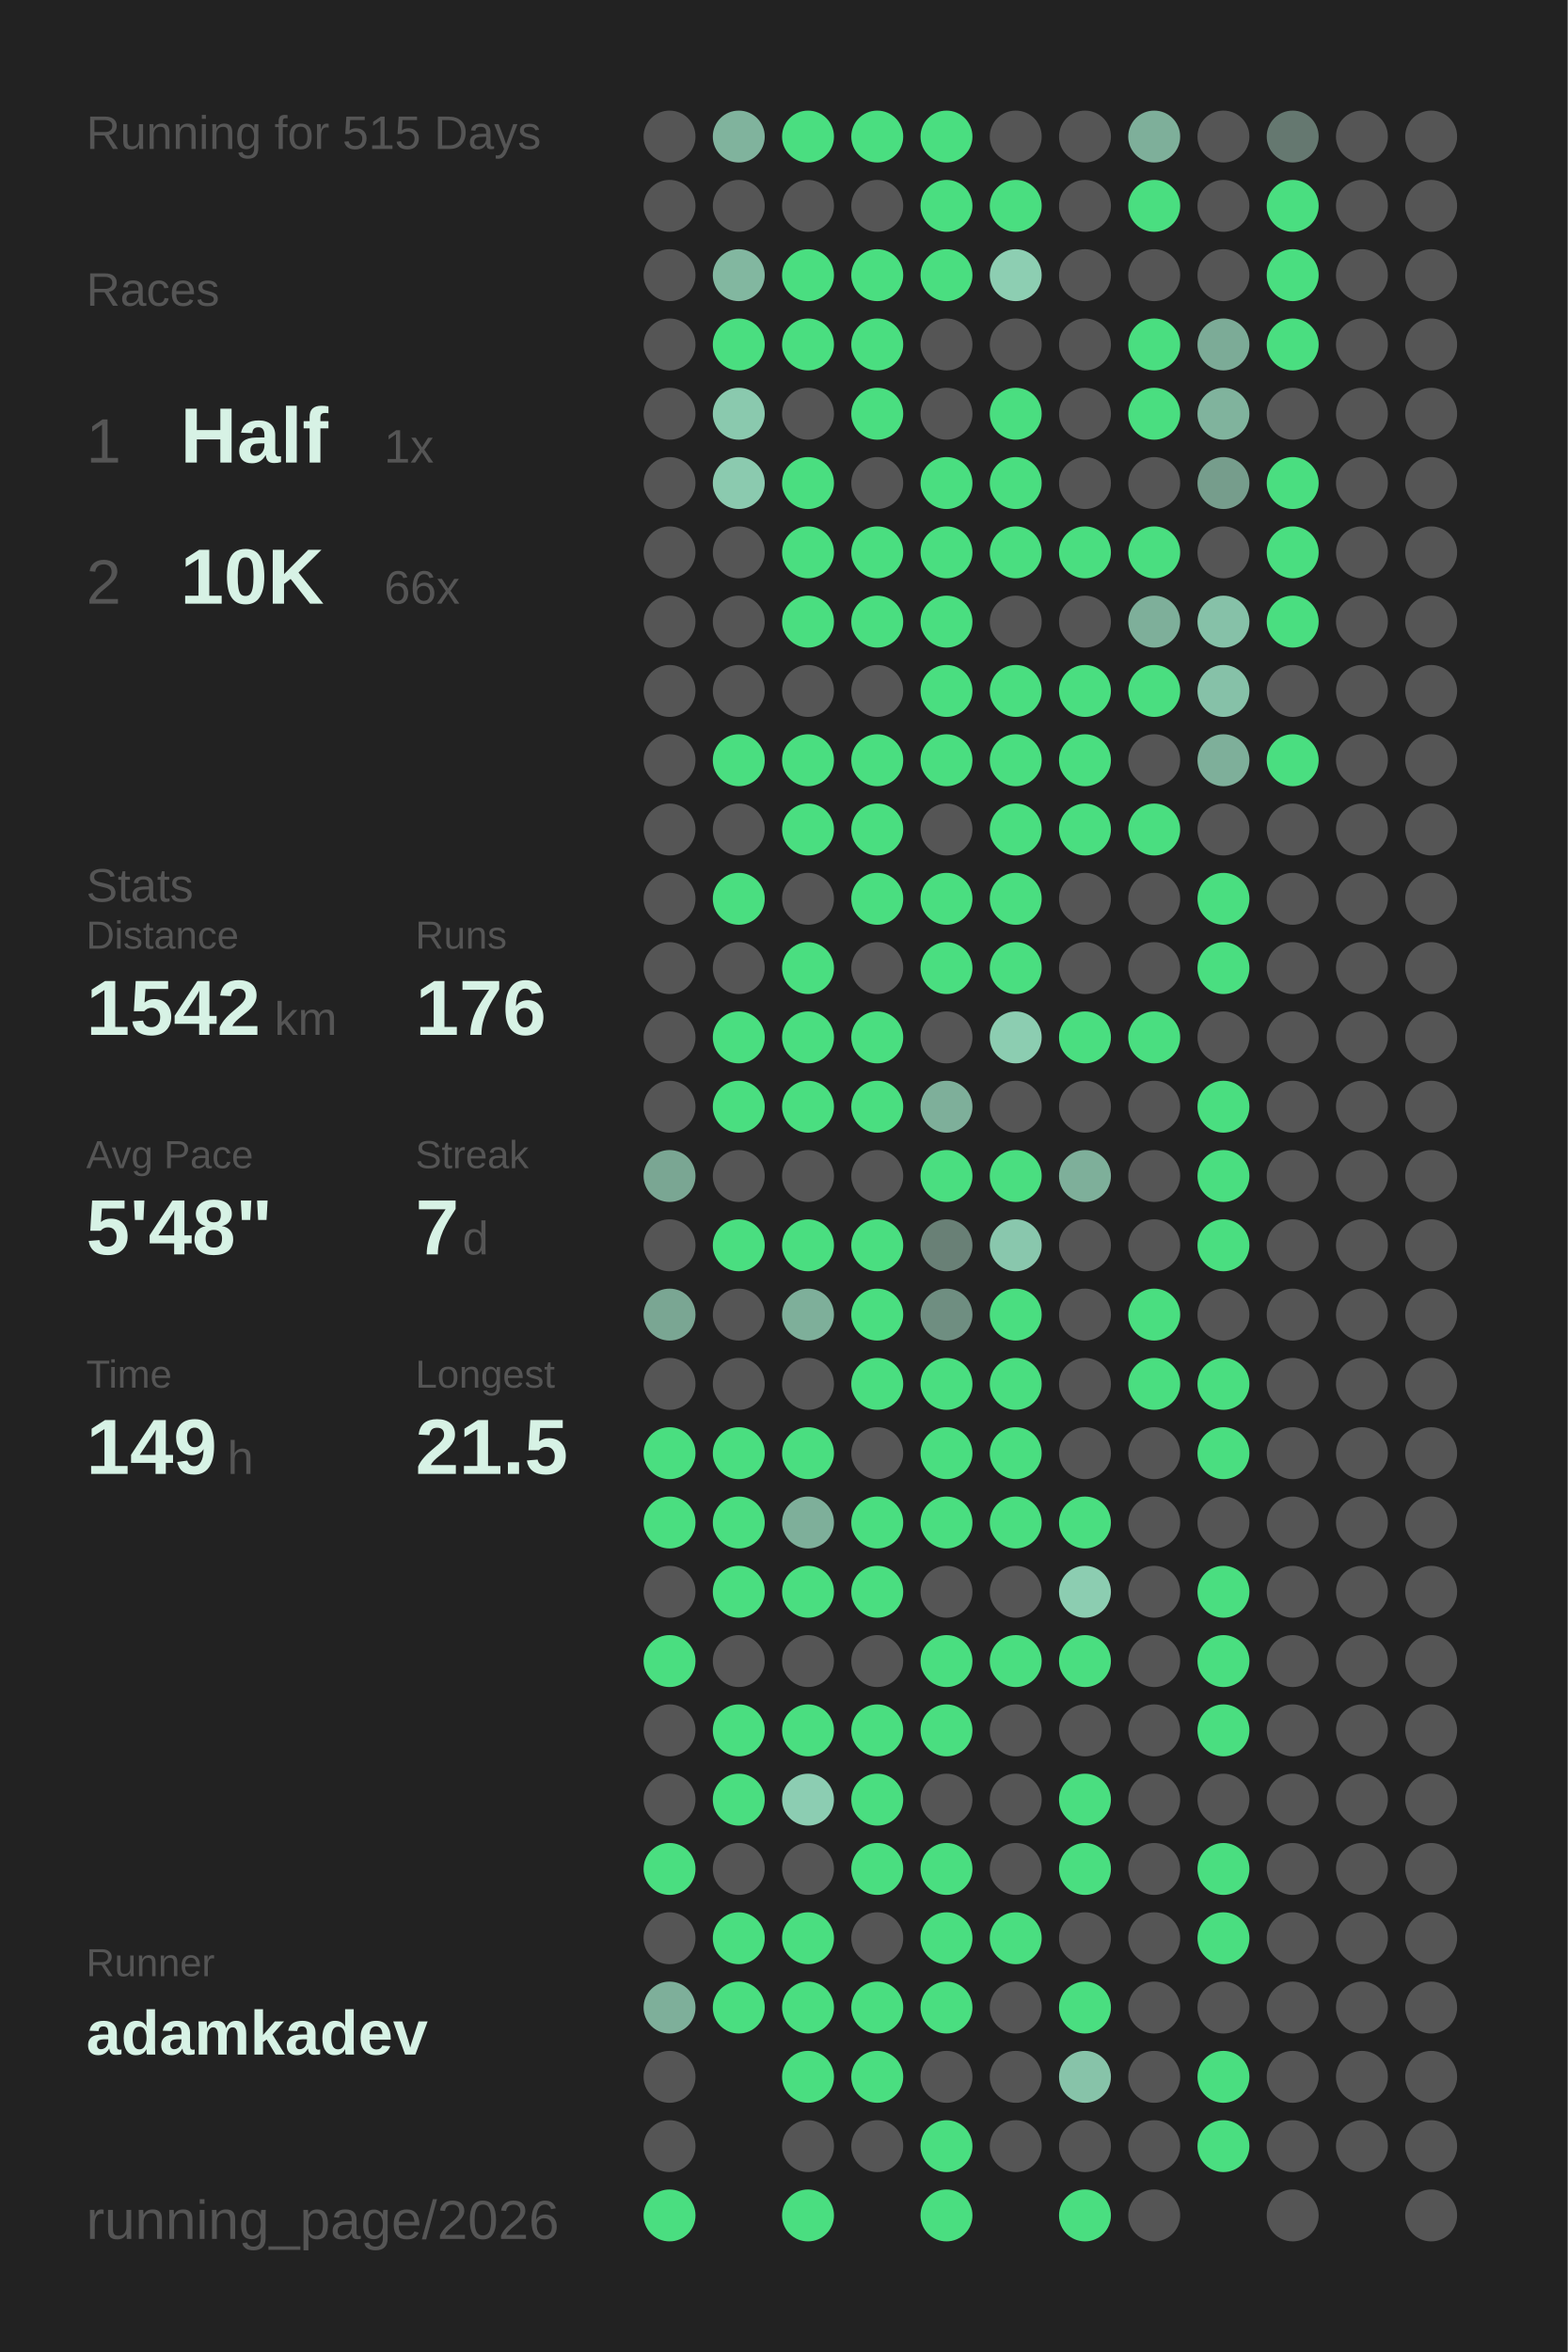
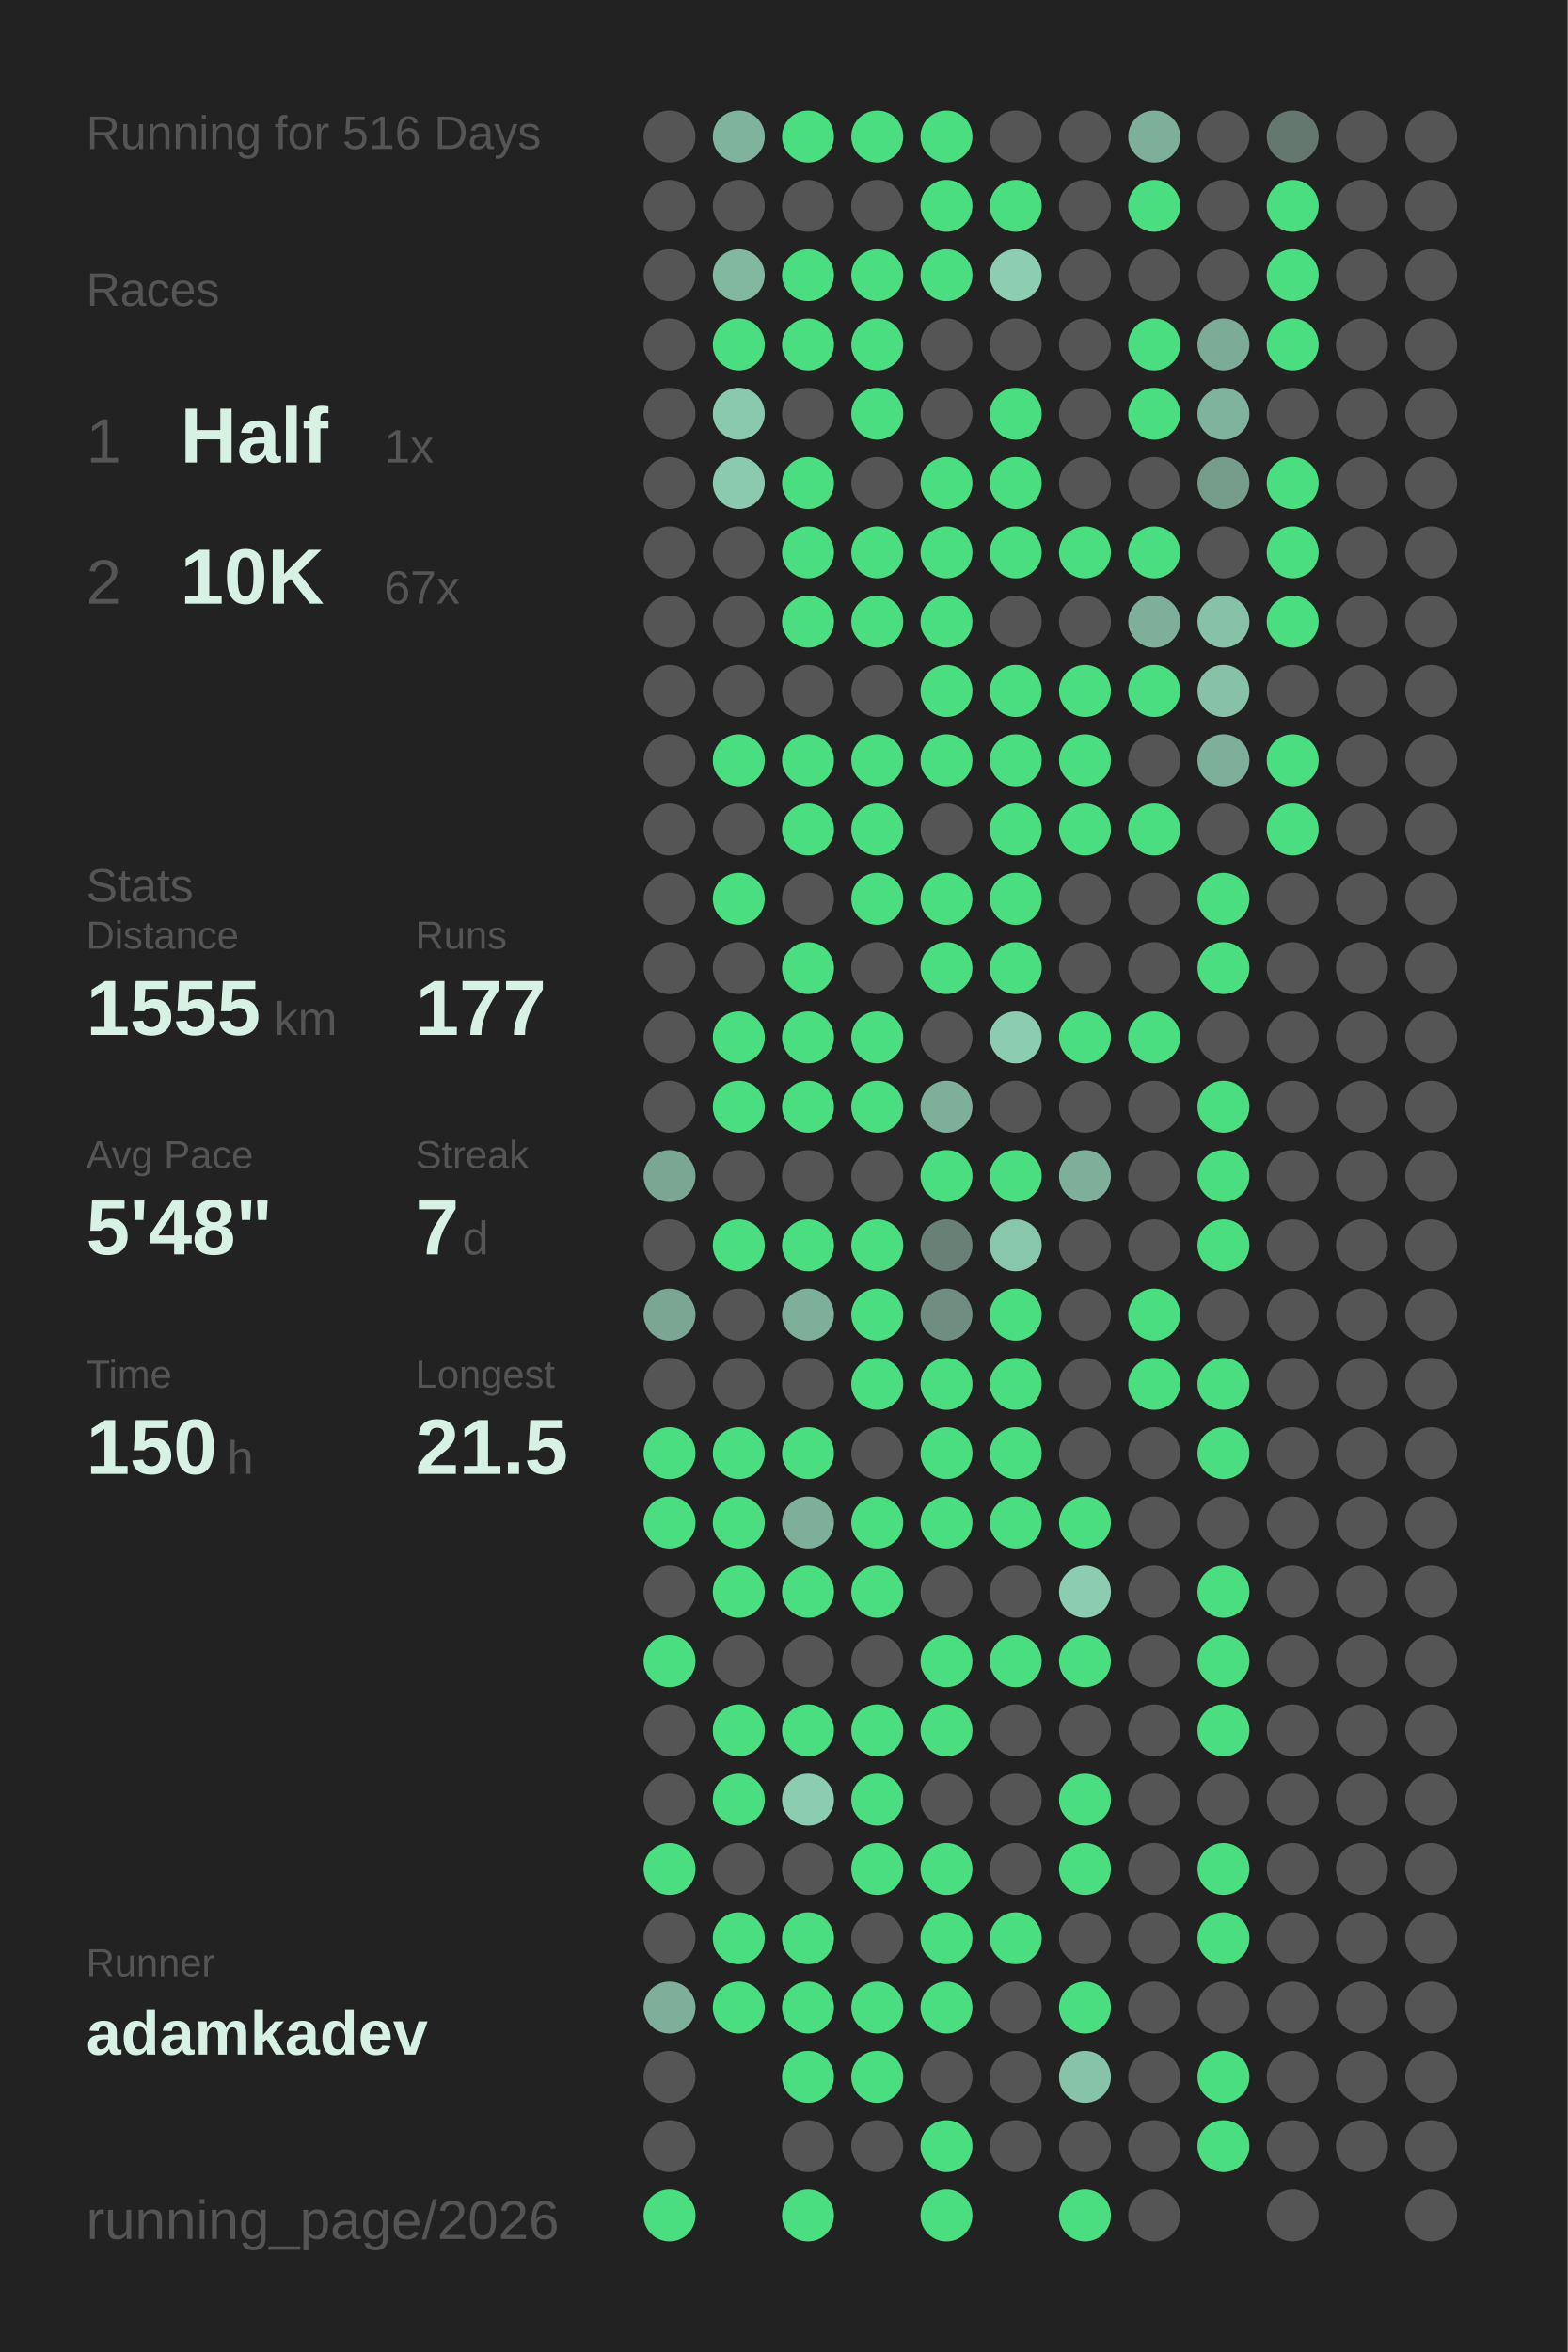
<svg xmlns="http://www.w3.org/2000/svg" baseProfile="full" height="300mm" version="1.1" viewBox="0,0,200,300" width="200mm">
  <defs />
  <rect fill="#222222" height="300" width="200" x="0" y="0" />
-   <text fill="#555555" style="font-size:6px; font-family:Arial;" x="11" y="19">Running for 515 Days</text>
+   <text fill="#555555" style="font-size:6px; font-family:Arial;" x="11" y="19">Running for 516 Days</text>
  <text fill="#555555" style="font-size:6px; font-family:Arial;" x="11" y="39">Races</text>
  <text fill="#555555" style="font-size:8px; font-family:Arial;" x="11" y="59">1</text>
  <text fill="#D7F2E5" style="font-size:10px; font-family:Arial; font-weight:bold;" x="23" y="59">Half</text>
  <text fill="#555555" style="font-size:6px; font-family:Arial;" x="49" y="59">1x</text>
  <text fill="#555555" style="font-size:8px; font-family:Arial;" x="11" y="77">2</text>
  <text fill="#D7F2E5" style="font-size:10px; font-family:Arial; font-weight:bold;" x="23" y="77">10K</text>
-   <text fill="#555555" style="font-size:6px; font-family:Arial;" x="49" y="77">66x</text>
+   <text fill="#555555" style="font-size:6px; font-family:Arial;" x="49" y="77">67x</text>
  <text fill="#555555" style="font-size:6px; font-family:Arial;" x="11" y="115">Stats</text>
  <text fill="#555555" style="font-size:5px; font-family:Arial;" x="11" y="121">Distance</text>
-   <text fill="#D7F2E5" style="font-size:10px; font-family:Arial; font-weight:bold;" x="11" y="132">1542</text>
+   <text fill="#D7F2E5" style="font-size:10px; font-family:Arial; font-weight:bold;" x="11" y="132">1555</text>
  <text fill="#555555" style="font-size:6px; font-family:Arial;" x="35" y="132">km</text>
  <text fill="#555555" style="font-size:5px; font-family:Arial;" x="53" y="121">Runs</text>
-   <text fill="#D7F2E5" style="font-size:10px; font-family:Arial; font-weight:bold;" x="53" y="132">176</text>
+   <text fill="#D7F2E5" style="font-size:10px; font-family:Arial; font-weight:bold;" x="53" y="132">177</text>
  <text fill="#555555" style="font-size:5px; font-family:Arial;" x="11" y="149">Avg Pace</text>
  <text fill="#D7F2E5" style="font-size:10px; font-family:Arial; font-weight:bold;" x="11" y="160">5'48"</text>
  <text fill="#555555" style="font-size:5px; font-family:Arial;" x="53" y="149">Streak</text>
  <text fill="#D7F2E5" style="font-size:10px; font-family:Arial; font-weight:bold;" x="53" y="160">7</text>
  <text fill="#555555" style="font-size:6px; font-family:Arial;" x="59" y="160">d</text>
  <text fill="#555555" style="font-size:5px; font-family:Arial;" x="11" y="177">Time</text>
-   <text fill="#D7F2E5" style="font-size:10px; font-family:Arial; font-weight:bold;" x="11" y="188">149</text>
+   <text fill="#D7F2E5" style="font-size:10px; font-family:Arial; font-weight:bold;" x="11" y="188">150</text>
  <text fill="#555555" style="font-size:6px; font-family:Arial;" x="29" y="188">h</text>
  <text fill="#555555" style="font-size:5px; font-family:Arial;" x="53" y="177">Longest</text>
  <text fill="#D7F2E5" style="font-size:10px; font-family:Arial; font-weight:bold;" x="53" y="188">21.5</text>
  <text fill="#555555" style="font-size:5px; font-family:Arial;" x="11" y="252.065">Runner</text>
  <text fill="#D7F2E5" style="font-size:8px; font-family:Arial; font-weight:bold;" x="11" y="262.065">adamkadev</text>
  <text fill="#555555" style="font-size:7px; font-family:Arial;" x="11" y="285.581">running_page/2026</text>
  <circle cx="85.417" cy="17.419" fill="#555555" r="3.312" />
  <circle cx="85.417" cy="26.258" fill="#555555" r="3.312" />
  <circle cx="85.417" cy="35.097" fill="#555555" r="3.312" />
  <circle cx="85.417" cy="43.935" fill="#555555" r="3.312" />
  <circle cx="85.417" cy="52.774" fill="#555555" r="3.312" />
  <circle cx="85.417" cy="61.613" fill="#555555" r="3.312" />
  <circle cx="85.417" cy="70.452" fill="#555555" r="3.312" />
  <circle cx="85.417" cy="79.29" fill="#555555" r="3.312" />
  <circle cx="85.417" cy="88.129" fill="#555555" r="3.312" />
  <circle cx="85.417" cy="96.968" fill="#555555" r="3.312" />
  <circle cx="85.417" cy="105.806" fill="#555555" r="3.312" />
  <circle cx="85.417" cy="114.645" fill="#555555" r="3.312" />
  <circle cx="85.417" cy="123.484" fill="#555555" r="3.312" />
  <circle cx="85.417" cy="132.323" fill="#555555" r="3.312" />
  <circle cx="85.417" cy="141.161" fill="#555555" r="3.312" />
  <circle cx="85.417" cy="150" fill="#7aa693" r="3.312" />
  <circle cx="85.417" cy="158.839" fill="#555555" r="3.312" />
  <circle cx="85.417" cy="167.677" fill="#7aa693" r="3.312" />
  <circle cx="85.417" cy="176.516" fill="#555555" r="3.312" />
  <circle cx="85.417" cy="185.355" fill="#4ADE80" r="3.312" />
  <circle cx="85.417" cy="194.194" fill="#4ADE80" r="3.312" />
  <circle cx="85.417" cy="203.032" fill="#555555" r="3.312" />
  <circle cx="85.417" cy="211.871" fill="#4ADE80" r="3.312" />
  <circle cx="85.417" cy="220.71" fill="#555555" r="3.312" />
  <circle cx="85.417" cy="229.548" fill="#555555" r="3.312" />
  <circle cx="85.417" cy="238.387" fill="#4ADE80" r="3.312" />
  <circle cx="85.417" cy="247.226" fill="#555555" r="3.312" />
  <circle cx="85.417" cy="256.065" fill="#7eaf9a" r="3.312" />
  <circle cx="85.417" cy="264.903" fill="#555555" r="3.312" />
  <circle cx="85.417" cy="273.742" fill="#555555" r="3.312" />
  <circle cx="85.417" cy="282.581" fill="#4ADE80" r="3.312" />
  <circle cx="94.25" cy="17.419" fill="#80b39d" r="3.312" />
  <circle cx="94.25" cy="26.258" fill="#555555" r="3.312" />
  <circle cx="94.25" cy="35.097" fill="#82b7a0" r="3.312" />
  <circle cx="94.25" cy="43.935" fill="#4ADE80" r="3.312" />
  <circle cx="94.25" cy="52.774" fill="#8ac9ae" r="3.312" />
  <circle cx="94.25" cy="61.613" fill="#8bcaaf" r="3.312" />
  <circle cx="94.25" cy="70.452" fill="#555555" r="3.312" />
  <circle cx="94.25" cy="79.29" fill="#555555" r="3.312" />
  <circle cx="94.25" cy="88.129" fill="#555555" r="3.312" />
  <circle cx="94.25" cy="96.968" fill="#4ADE80" r="3.312" />
  <circle cx="94.25" cy="105.806" fill="#555555" r="3.312" />
  <circle cx="94.25" cy="114.645" fill="#4ADE80" r="3.312" />
  <circle cx="94.25" cy="123.484" fill="#555555" r="3.312" />
  <circle cx="94.25" cy="132.323" fill="#4ADE80" r="3.312" />
  <circle cx="94.25" cy="141.161" fill="#4ADE80" r="3.312" />
  <circle cx="94.25" cy="150" fill="#555555" r="3.312" />
  <circle cx="94.25" cy="158.839" fill="#4ADE80" r="3.312" />
  <circle cx="94.25" cy="167.677" fill="#555555" r="3.312" />
  <circle cx="94.25" cy="176.516" fill="#555555" r="3.312" />
  <circle cx="94.25" cy="185.355" fill="#4ADE80" r="3.312" />
  <circle cx="94.25" cy="194.194" fill="#4ADE80" r="3.312" />
  <circle cx="94.25" cy="203.032" fill="#4ADE80" r="3.312" />
  <circle cx="94.25" cy="211.871" fill="#555555" r="3.312" />
  <circle cx="94.25" cy="220.71" fill="#4ADE80" r="3.312" />
  <circle cx="94.25" cy="229.548" fill="#4ADE80" r="3.312" />
  <circle cx="94.25" cy="238.387" fill="#555555" r="3.312" />
  <circle cx="94.25" cy="247.226" fill="#4ADE80" r="3.312" />
  <circle cx="94.25" cy="256.065" fill="#4ADE80" r="3.312" />
  <circle cx="103.083" cy="17.419" fill="#4ADE80" r="3.312" />
  <circle cx="103.083" cy="26.258" fill="#555555" r="3.312" />
  <circle cx="103.083" cy="35.097" fill="#4ADE80" r="3.312" />
  <circle cx="103.083" cy="43.935" fill="#4ADE80" r="3.312" />
  <circle cx="103.083" cy="52.774" fill="#555555" r="3.312" />
  <circle cx="103.083" cy="61.613" fill="#4ADE80" r="3.312" />
  <circle cx="103.083" cy="70.452" fill="#4ADE80" r="3.312" />
  <circle cx="103.083" cy="79.29" fill="#4ADE80" r="3.312" />
  <circle cx="103.083" cy="88.129" fill="#555555" r="3.312" />
  <circle cx="103.083" cy="96.968" fill="#4ADE80" r="3.312" />
  <circle cx="103.083" cy="105.806" fill="#4ADE80" r="3.312" />
  <circle cx="103.083" cy="114.645" fill="#555555" r="3.312" />
  <circle cx="103.083" cy="123.484" fill="#4ADE80" r="3.312" />
  <circle cx="103.083" cy="132.323" fill="#4ADE80" r="3.312" />
  <circle cx="103.083" cy="141.161" fill="#4ADE80" r="3.312" />
  <circle cx="103.083" cy="150" fill="#555555" r="3.312" />
  <circle cx="103.083" cy="158.839" fill="#4ADE80" r="3.312" />
  <circle cx="103.083" cy="167.677" fill="#7eaf9a" r="3.312" />
  <circle cx="103.083" cy="176.516" fill="#555555" r="3.312" />
  <circle cx="103.083" cy="185.355" fill="#4ADE80" r="3.312" />
  <circle cx="103.083" cy="194.194" fill="#7eaf9a" r="3.312" />
  <circle cx="103.083" cy="203.032" fill="#4ADE80" r="3.312" />
  <circle cx="103.083" cy="211.871" fill="#555555" r="3.312" />
  <circle cx="103.083" cy="220.71" fill="#4ADE80" r="3.312" />
  <circle cx="103.083" cy="229.548" fill="#8ccdb2" r="3.312" />
  <circle cx="103.083" cy="238.387" fill="#555555" r="3.312" />
  <circle cx="103.083" cy="247.226" fill="#4ADE80" r="3.312" />
  <circle cx="103.083" cy="256.065" fill="#4ADE80" r="3.312" />
  <circle cx="103.083" cy="264.903" fill="#4ADE80" r="3.312" />
  <circle cx="103.083" cy="273.742" fill="#555555" r="3.312" />
  <circle cx="103.083" cy="282.581" fill="#4ADE80" r="3.312" />
  <circle cx="111.917" cy="17.419" fill="#4ADE80" r="3.312" />
  <circle cx="111.917" cy="26.258" fill="#555555" r="3.312" />
  <circle cx="111.917" cy="35.097" fill="#4ADE80" r="3.312" />
  <circle cx="111.917" cy="43.935" fill="#4ADE80" r="3.312" />
  <circle cx="111.917" cy="52.774" fill="#4ADE80" r="3.312" />
  <circle cx="111.917" cy="61.613" fill="#555555" r="3.312" />
  <circle cx="111.917" cy="70.452" fill="#4ADE80" r="3.312" />
  <circle cx="111.917" cy="79.29" fill="#4ADE80" r="3.312" />
  <circle cx="111.917" cy="88.129" fill="#555555" r="3.312" />
  <circle cx="111.917" cy="96.968" fill="#4ADE80" r="3.312" />
  <circle cx="111.917" cy="105.806" fill="#4ADE80" r="3.312" />
  <circle cx="111.917" cy="114.645" fill="#4ADE80" r="3.312" />
  <circle cx="111.917" cy="123.484" fill="#555555" r="3.312" />
  <circle cx="111.917" cy="132.323" fill="#4ADE80" r="3.312" />
  <circle cx="111.917" cy="141.161" fill="#4ADE80" r="3.312" />
  <circle cx="111.917" cy="150" fill="#555555" r="3.312" />
  <circle cx="111.917" cy="158.839" fill="#4ADE80" r="3.312" />
  <circle cx="111.917" cy="167.677" fill="#4ADE80" r="3.312" />
  <circle cx="111.917" cy="176.516" fill="#4ADE80" r="3.312" />
  <circle cx="111.917" cy="185.355" fill="#555555" r="3.312" />
  <circle cx="111.917" cy="194.194" fill="#4ADE80" r="3.312" />
  <circle cx="111.917" cy="203.032" fill="#4ADE80" r="3.312" />
  <circle cx="111.917" cy="211.871" fill="#555555" r="3.312" />
  <circle cx="111.917" cy="220.71" fill="#4ADE80" r="3.312" />
  <circle cx="111.917" cy="229.548" fill="#4ADE80" r="3.312" />
  <circle cx="111.917" cy="238.387" fill="#4ADE80" r="3.312" />
  <circle cx="111.917" cy="247.226" fill="#555555" r="3.312" />
  <circle cx="111.917" cy="256.065" fill="#4ADE80" r="3.312" />
  <circle cx="111.917" cy="264.903" fill="#4ADE80" r="3.312" />
  <circle cx="111.917" cy="273.742" fill="#555555" r="3.312" />
  <circle cx="120.75" cy="17.419" fill="#4ADE80" r="3.312" />
  <circle cx="120.75" cy="26.258" fill="#4ADE80" r="3.312" />
  <circle cx="120.75" cy="35.097" fill="#4ADE80" r="3.312" />
  <circle cx="120.75" cy="43.935" fill="#555555" r="3.312" />
  <circle cx="120.75" cy="52.774" fill="#555555" r="3.312" />
  <circle cx="120.75" cy="61.613" fill="#4ADE80" r="3.312" />
  <circle cx="120.75" cy="70.452" fill="#4ADE80" r="3.312" />
  <circle cx="120.75" cy="79.29" fill="#4ADE80" r="3.312" />
  <circle cx="120.75" cy="88.129" fill="#4ADE80" r="3.312" />
  <circle cx="120.75" cy="96.968" fill="#4ADE80" r="3.312" />
  <circle cx="120.75" cy="105.806" fill="#555555" r="3.312" />
  <circle cx="120.75" cy="114.645" fill="#4ADE80" r="3.312" />
  <circle cx="120.75" cy="123.484" fill="#4ADE80" r="3.312" />
  <circle cx="120.75" cy="132.323" fill="#555555" r="3.312" />
  <circle cx="120.75" cy="141.161" fill="#7eaf9a" r="3.312" />
  <circle cx="120.75" cy="150" fill="#4ADE80" r="3.312" />
  <circle cx="120.75" cy="158.839" fill="#698076" r="3.312" />
  <circle cx="120.75" cy="167.677" fill="#6f8e81" r="3.312" />
  <circle cx="120.75" cy="176.516" fill="#4ADE80" r="3.312" />
  <circle cx="120.75" cy="185.355" fill="#4ADE80" r="3.312" />
  <circle cx="120.75" cy="194.194" fill="#4ADE80" r="3.312" />
  <circle cx="120.75" cy="203.032" fill="#555555" r="3.312" />
  <circle cx="120.75" cy="211.871" fill="#4ADE80" r="3.312" />
  <circle cx="120.75" cy="220.71" fill="#4ADE80" r="3.312" />
  <circle cx="120.75" cy="229.548" fill="#555555" r="3.312" />
  <circle cx="120.75" cy="238.387" fill="#4ADE80" r="3.312" />
  <circle cx="120.75" cy="247.226" fill="#4ADE80" r="3.312" />
  <circle cx="120.75" cy="256.065" fill="#4ADE80" r="3.312" />
  <circle cx="120.75" cy="264.903" fill="#555555" r="3.312" />
  <circle cx="120.75" cy="273.742" fill="#4ADE80" r="3.312" />
  <circle cx="120.75" cy="282.581" fill="#4ADE80" r="3.312" />
  <circle cx="129.583" cy="17.419" fill="#555555" r="3.312" />
  <circle cx="129.583" cy="26.258" fill="#4ADE80" r="3.312" />
  <circle cx="129.583" cy="35.097" fill="#8dceb2" r="3.312" />
  <circle cx="129.583" cy="43.935" fill="#555555" r="3.312" />
  <circle cx="129.583" cy="52.774" fill="#4ADE80" r="3.312" />
  <circle cx="129.583" cy="61.613" fill="#4ADE80" r="3.312" />
  <circle cx="129.583" cy="70.452" fill="#4ADE80" r="3.312" />
  <circle cx="129.583" cy="79.29" fill="#555555" r="3.312" />
  <circle cx="129.583" cy="88.129" fill="#4ADE80" r="3.312" />
  <circle cx="129.583" cy="96.968" fill="#4ADE80" r="3.312" />
  <circle cx="129.583" cy="105.806" fill="#4ADE80" r="3.312" />
  <circle cx="129.583" cy="114.645" fill="#4ADE80" r="3.312" />
  <circle cx="129.583" cy="123.484" fill="#4ADE80" r="3.312" />
  <circle cx="129.583" cy="132.323" fill="#8ccdb1" r="3.312" />
  <circle cx="129.583" cy="141.161" fill="#555555" r="3.312" />
  <circle cx="129.583" cy="150" fill="#4ADE80" r="3.312" />
  <circle cx="129.583" cy="158.839" fill="#89c7ad" r="3.312" />
  <circle cx="129.583" cy="167.677" fill="#4ADE80" r="3.312" />
  <circle cx="129.583" cy="176.516" fill="#4ADE80" r="3.312" />
  <circle cx="129.583" cy="185.355" fill="#4ADE80" r="3.312" />
  <circle cx="129.583" cy="194.194" fill="#4ADE80" r="3.312" />
  <circle cx="129.583" cy="203.032" fill="#555555" r="3.312" />
  <circle cx="129.583" cy="211.871" fill="#4ADE80" r="3.312" />
  <circle cx="129.583" cy="220.71" fill="#555555" r="3.312" />
  <circle cx="129.583" cy="229.548" fill="#555555" r="3.312" />
  <circle cx="129.583" cy="238.387" fill="#555555" r="3.312" />
  <circle cx="129.583" cy="247.226" fill="#4ADE80" r="3.312" />
  <circle cx="129.583" cy="256.065" fill="#555555" r="3.312" />
  <circle cx="129.583" cy="264.903" fill="#555555" r="3.312" />
  <circle cx="129.583" cy="273.742" fill="#555555" r="3.312" />
  <circle cx="138.417" cy="17.419" fill="#555555" r="3.312" />
  <circle cx="138.417" cy="26.258" fill="#555555" r="3.312" />
  <circle cx="138.417" cy="35.097" fill="#555555" r="3.312" />
  <circle cx="138.417" cy="43.935" fill="#555555" r="3.312" />
  <circle cx="138.417" cy="52.774" fill="#555555" r="3.312" />
  <circle cx="138.417" cy="61.613" fill="#555555" r="3.312" />
  <circle cx="138.417" cy="70.452" fill="#4ADE80" r="3.312" />
  <circle cx="138.417" cy="79.29" fill="#555555" r="3.312" />
  <circle cx="138.417" cy="88.129" fill="#4ADE80" r="3.312" />
  <circle cx="138.417" cy="96.968" fill="#4ADE80" r="3.312" />
  <circle cx="138.417" cy="105.806" fill="#4ADE80" r="3.312" />
  <circle cx="138.417" cy="114.645" fill="#555555" r="3.312" />
  <circle cx="138.417" cy="123.484" fill="#555555" r="3.312" />
  <circle cx="138.417" cy="132.323" fill="#4ADE80" r="3.312" />
  <circle cx="138.417" cy="141.161" fill="#555555" r="3.312" />
  <circle cx="138.417" cy="150" fill="#7eaf9a" r="3.312" />
  <circle cx="138.417" cy="158.839" fill="#555555" r="3.312" />
  <circle cx="138.417" cy="167.677" fill="#555555" r="3.312" />
  <circle cx="138.417" cy="176.516" fill="#555555" r="3.312" />
  <circle cx="138.417" cy="185.355" fill="#555555" r="3.312" />
  <circle cx="138.417" cy="194.194" fill="#4ADE80" r="3.312" />
  <circle cx="138.417" cy="203.032" fill="#8ccdb1" r="3.312" />
  <circle cx="138.417" cy="211.871" fill="#4ADE80" r="3.312" />
  <circle cx="138.417" cy="220.71" fill="#555555" r="3.312" />
  <circle cx="138.417" cy="229.548" fill="#4ADE80" r="3.312" />
  <circle cx="138.417" cy="238.387" fill="#4ADE80" r="3.312" />
  <circle cx="138.417" cy="247.226" fill="#555555" r="3.312" />
  <circle cx="138.417" cy="256.065" fill="#4ADE80" r="3.312" />
  <circle cx="138.417" cy="264.903" fill="#87c3a9" r="3.312" />
  <circle cx="138.417" cy="273.742" fill="#555555" r="3.312" />
  <circle cx="138.417" cy="282.581" fill="#4ADE80" r="3.312" />
  <circle cx="147.25" cy="17.419" fill="#7eaf9a" r="3.312" />
  <circle cx="147.25" cy="26.258" fill="#4ADE80" r="3.312" />
  <circle cx="147.25" cy="35.097" fill="#555555" r="3.312" />
  <circle cx="147.25" cy="43.935" fill="#4ADE80" r="3.312" />
  <circle cx="147.25" cy="52.774" fill="#4ADE80" r="3.312" />
  <circle cx="147.25" cy="61.613" fill="#555555" r="3.312" />
  <circle cx="147.25" cy="70.452" fill="#4ADE80" r="3.312" />
  <circle cx="147.25" cy="79.29" fill="#7eaf9a" r="3.312" />
  <circle cx="147.25" cy="88.129" fill="#4ADE80" r="3.312" />
  <circle cx="147.25" cy="96.968" fill="#555555" r="3.312" />
  <circle cx="147.25" cy="105.806" fill="#4ADE80" r="3.312" />
  <circle cx="147.25" cy="114.645" fill="#555555" r="3.312" />
  <circle cx="147.25" cy="123.484" fill="#555555" r="3.312" />
  <circle cx="147.25" cy="132.323" fill="#4ADE80" r="3.312" />
  <circle cx="147.25" cy="141.161" fill="#555555" r="3.312" />
  <circle cx="147.25" cy="150" fill="#555555" r="3.312" />
  <circle cx="147.25" cy="158.839" fill="#555555" r="3.312" />
  <circle cx="147.25" cy="167.677" fill="#4ADE80" r="3.312" />
  <circle cx="147.25" cy="176.516" fill="#4ADE80" r="3.312" />
  <circle cx="147.25" cy="185.355" fill="#555555" r="3.312" />
  <circle cx="147.25" cy="194.194" fill="#555555" r="3.312" />
  <circle cx="147.25" cy="203.032" fill="#555555" r="3.312" />
  <circle cx="147.25" cy="211.871" fill="#555555" r="3.312" />
  <circle cx="147.25" cy="220.71" fill="#555555" r="3.312" />
  <circle cx="147.25" cy="229.548" fill="#555555" r="3.312" />
  <circle cx="147.25" cy="238.387" fill="#555555" r="3.312" />
  <circle cx="147.25" cy="247.226" fill="#555555" r="3.312" />
  <circle cx="147.25" cy="256.065" fill="#555555" r="3.312" />
  <circle cx="147.25" cy="264.903" fill="#555555" r="3.312" />
  <circle cx="147.25" cy="273.742" fill="#555555" r="3.312" />
  <circle cx="147.25" cy="282.581" fill="#555555" r="3.312" />
  <circle cx="156.083" cy="17.419" fill="#555555" r="3.312" />
  <circle cx="156.083" cy="26.258" fill="#555555" r="3.312" />
  <circle cx="156.083" cy="35.097" fill="#555555" r="3.312" />
  <circle cx="156.083" cy="43.935" fill="#7cab97" r="3.312" />
  <circle cx="156.083" cy="52.774" fill="#80b39d" r="3.312" />
  <circle cx="156.083" cy="61.613" fill="#769d8c" r="3.312" />
  <circle cx="156.083" cy="70.452" fill="#555555" r="3.312" />
  <circle cx="156.083" cy="79.29" fill="#86c1a8" r="3.312" />
  <circle cx="156.083" cy="88.129" fill="#86c1a8" r="3.312" />
  <circle cx="156.083" cy="96.968" fill="#7eaf9a" r="3.312" />
  <circle cx="156.083" cy="105.806" fill="#555555" r="3.312" />
  <circle cx="156.083" cy="114.645" fill="#4ADE80" r="3.312" />
  <circle cx="156.083" cy="123.484" fill="#4ADE80" r="3.312" />
  <circle cx="156.083" cy="132.323" fill="#555555" r="3.312" />
  <circle cx="156.083" cy="141.161" fill="#4ADE80" r="3.312" />
  <circle cx="156.083" cy="150" fill="#4ADE80" r="3.312" />
  <circle cx="156.083" cy="158.839" fill="#4ADE80" r="3.312" />
  <circle cx="156.083" cy="167.677" fill="#555555" r="3.312" />
  <circle cx="156.083" cy="176.516" fill="#4ADE80" r="3.312" />
  <circle cx="156.083" cy="185.355" fill="#4ADE80" r="3.312" />
  <circle cx="156.083" cy="194.194" fill="#555555" r="3.312" />
  <circle cx="156.083" cy="203.032" fill="#4ADE80" r="3.312" />
  <circle cx="156.083" cy="211.871" fill="#4ADE80" r="3.312" />
  <circle cx="156.083" cy="220.71" fill="#4ADE80" r="3.312" />
  <circle cx="156.083" cy="229.548" fill="#555555" r="3.312" />
  <circle cx="156.083" cy="238.387" fill="#4ADE80" r="3.312" />
  <circle cx="156.083" cy="247.226" fill="#4ADE80" r="3.312" />
  <circle cx="156.083" cy="256.065" fill="#555555" r="3.312" />
  <circle cx="156.083" cy="264.903" fill="#4ADE80" r="3.312" />
  <circle cx="156.083" cy="273.742" fill="#4ADE80" r="3.312" />
  <circle cx="164.917" cy="17.419" fill="#657870" r="3.312" />
  <circle cx="164.917" cy="26.258" fill="#4ADE80" r="3.312" />
  <circle cx="164.917" cy="35.097" fill="#4ADE80" r="3.312" />
  <circle cx="164.917" cy="43.935" fill="#4ADE80" r="3.312" />
  <circle cx="164.917" cy="52.774" fill="#555555" r="3.312" />
  <circle cx="164.917" cy="61.613" fill="#4ADE80" r="3.312" />
  <circle cx="164.917" cy="70.452" fill="#4ADE80" r="3.312" />
  <circle cx="164.917" cy="79.29" fill="#4ADE80" r="3.312" />
  <circle cx="164.917" cy="88.129" fill="#555555" r="3.312" />
  <circle cx="164.917" cy="96.968" fill="#4ADE80" r="3.312" />
-   <circle cx="164.917" cy="105.806" fill="#555555" r="3.312" />
+   <circle cx="164.917" cy="105.806" fill="#4ADE80" r="3.312" />
  <circle cx="164.917" cy="114.645" fill="#555555" r="3.312" />
  <circle cx="164.917" cy="123.484" fill="#555555" r="3.312" />
  <circle cx="164.917" cy="132.323" fill="#555555" r="3.312" />
  <circle cx="164.917" cy="141.161" fill="#555555" r="3.312" />
  <circle cx="164.917" cy="150" fill="#555555" r="3.312" />
  <circle cx="164.917" cy="158.839" fill="#555555" r="3.312" />
  <circle cx="164.917" cy="167.677" fill="#555555" r="3.312" />
  <circle cx="164.917" cy="176.516" fill="#555555" r="3.312" />
  <circle cx="164.917" cy="185.355" fill="#555555" r="3.312" />
  <circle cx="164.917" cy="194.194" fill="#555555" r="3.312" />
  <circle cx="164.917" cy="203.032" fill="#555555" r="3.312" />
  <circle cx="164.917" cy="211.871" fill="#555555" r="3.312" />
  <circle cx="164.917" cy="220.71" fill="#555555" r="3.312" />
  <circle cx="164.917" cy="229.548" fill="#555555" r="3.312" />
  <circle cx="164.917" cy="238.387" fill="#555555" r="3.312" />
  <circle cx="164.917" cy="247.226" fill="#555555" r="3.312" />
  <circle cx="164.917" cy="256.065" fill="#555555" r="3.312" />
  <circle cx="164.917" cy="264.903" fill="#555555" r="3.312" />
  <circle cx="164.917" cy="273.742" fill="#555555" r="3.312" />
  <circle cx="164.917" cy="282.581" fill="#555555" r="3.312" />
  <circle cx="173.75" cy="17.419" fill="#555555" r="3.312" />
  <circle cx="173.75" cy="26.258" fill="#555555" r="3.312" />
  <circle cx="173.75" cy="35.097" fill="#555555" r="3.312" />
  <circle cx="173.75" cy="43.935" fill="#555555" r="3.312" />
  <circle cx="173.75" cy="52.774" fill="#555555" r="3.312" />
  <circle cx="173.75" cy="61.613" fill="#555555" r="3.312" />
  <circle cx="173.75" cy="70.452" fill="#555555" r="3.312" />
  <circle cx="173.75" cy="79.29" fill="#555555" r="3.312" />
  <circle cx="173.75" cy="88.129" fill="#555555" r="3.312" />
  <circle cx="173.75" cy="96.968" fill="#555555" r="3.312" />
  <circle cx="173.75" cy="105.806" fill="#555555" r="3.312" />
  <circle cx="173.75" cy="114.645" fill="#555555" r="3.312" />
  <circle cx="173.75" cy="123.484" fill="#555555" r="3.312" />
  <circle cx="173.75" cy="132.323" fill="#555555" r="3.312" />
  <circle cx="173.75" cy="141.161" fill="#555555" r="3.312" />
  <circle cx="173.75" cy="150" fill="#555555" r="3.312" />
  <circle cx="173.75" cy="158.839" fill="#555555" r="3.312" />
  <circle cx="173.75" cy="167.677" fill="#555555" r="3.312" />
  <circle cx="173.75" cy="176.516" fill="#555555" r="3.312" />
  <circle cx="173.75" cy="185.355" fill="#555555" r="3.312" />
  <circle cx="173.75" cy="194.194" fill="#555555" r="3.312" />
  <circle cx="173.75" cy="203.032" fill="#555555" r="3.312" />
  <circle cx="173.75" cy="211.871" fill="#555555" r="3.312" />
  <circle cx="173.75" cy="220.71" fill="#555555" r="3.312" />
  <circle cx="173.75" cy="229.548" fill="#555555" r="3.312" />
  <circle cx="173.75" cy="238.387" fill="#555555" r="3.312" />
  <circle cx="173.75" cy="247.226" fill="#555555" r="3.312" />
  <circle cx="173.75" cy="256.065" fill="#555555" r="3.312" />
  <circle cx="173.75" cy="264.903" fill="#555555" r="3.312" />
  <circle cx="173.75" cy="273.742" fill="#555555" r="3.312" />
  <circle cx="182.583" cy="17.419" fill="#555555" r="3.312" />
  <circle cx="182.583" cy="26.258" fill="#555555" r="3.312" />
  <circle cx="182.583" cy="35.097" fill="#555555" r="3.312" />
  <circle cx="182.583" cy="43.935" fill="#555555" r="3.312" />
  <circle cx="182.583" cy="52.774" fill="#555555" r="3.312" />
  <circle cx="182.583" cy="61.613" fill="#555555" r="3.312" />
  <circle cx="182.583" cy="70.452" fill="#555555" r="3.312" />
  <circle cx="182.583" cy="79.29" fill="#555555" r="3.312" />
  <circle cx="182.583" cy="88.129" fill="#555555" r="3.312" />
  <circle cx="182.583" cy="96.968" fill="#555555" r="3.312" />
  <circle cx="182.583" cy="105.806" fill="#555555" r="3.312" />
  <circle cx="182.583" cy="114.645" fill="#555555" r="3.312" />
  <circle cx="182.583" cy="123.484" fill="#555555" r="3.312" />
  <circle cx="182.583" cy="132.323" fill="#555555" r="3.312" />
  <circle cx="182.583" cy="141.161" fill="#555555" r="3.312" />
  <circle cx="182.583" cy="150" fill="#555555" r="3.312" />
  <circle cx="182.583" cy="158.839" fill="#555555" r="3.312" />
  <circle cx="182.583" cy="167.677" fill="#555555" r="3.312" />
  <circle cx="182.583" cy="176.516" fill="#555555" r="3.312" />
  <circle cx="182.583" cy="185.355" fill="#555555" r="3.312" />
  <circle cx="182.583" cy="194.194" fill="#555555" r="3.312" />
  <circle cx="182.583" cy="203.032" fill="#555555" r="3.312" />
  <circle cx="182.583" cy="211.871" fill="#555555" r="3.312" />
  <circle cx="182.583" cy="220.71" fill="#555555" r="3.312" />
  <circle cx="182.583" cy="229.548" fill="#555555" r="3.312" />
  <circle cx="182.583" cy="238.387" fill="#555555" r="3.312" />
  <circle cx="182.583" cy="247.226" fill="#555555" r="3.312" />
  <circle cx="182.583" cy="256.065" fill="#555555" r="3.312" />
  <circle cx="182.583" cy="264.903" fill="#555555" r="3.312" />
  <circle cx="182.583" cy="273.742" fill="#555555" r="3.312" />
  <circle cx="182.583" cy="282.581" fill="#555555" r="3.312" />
</svg>
